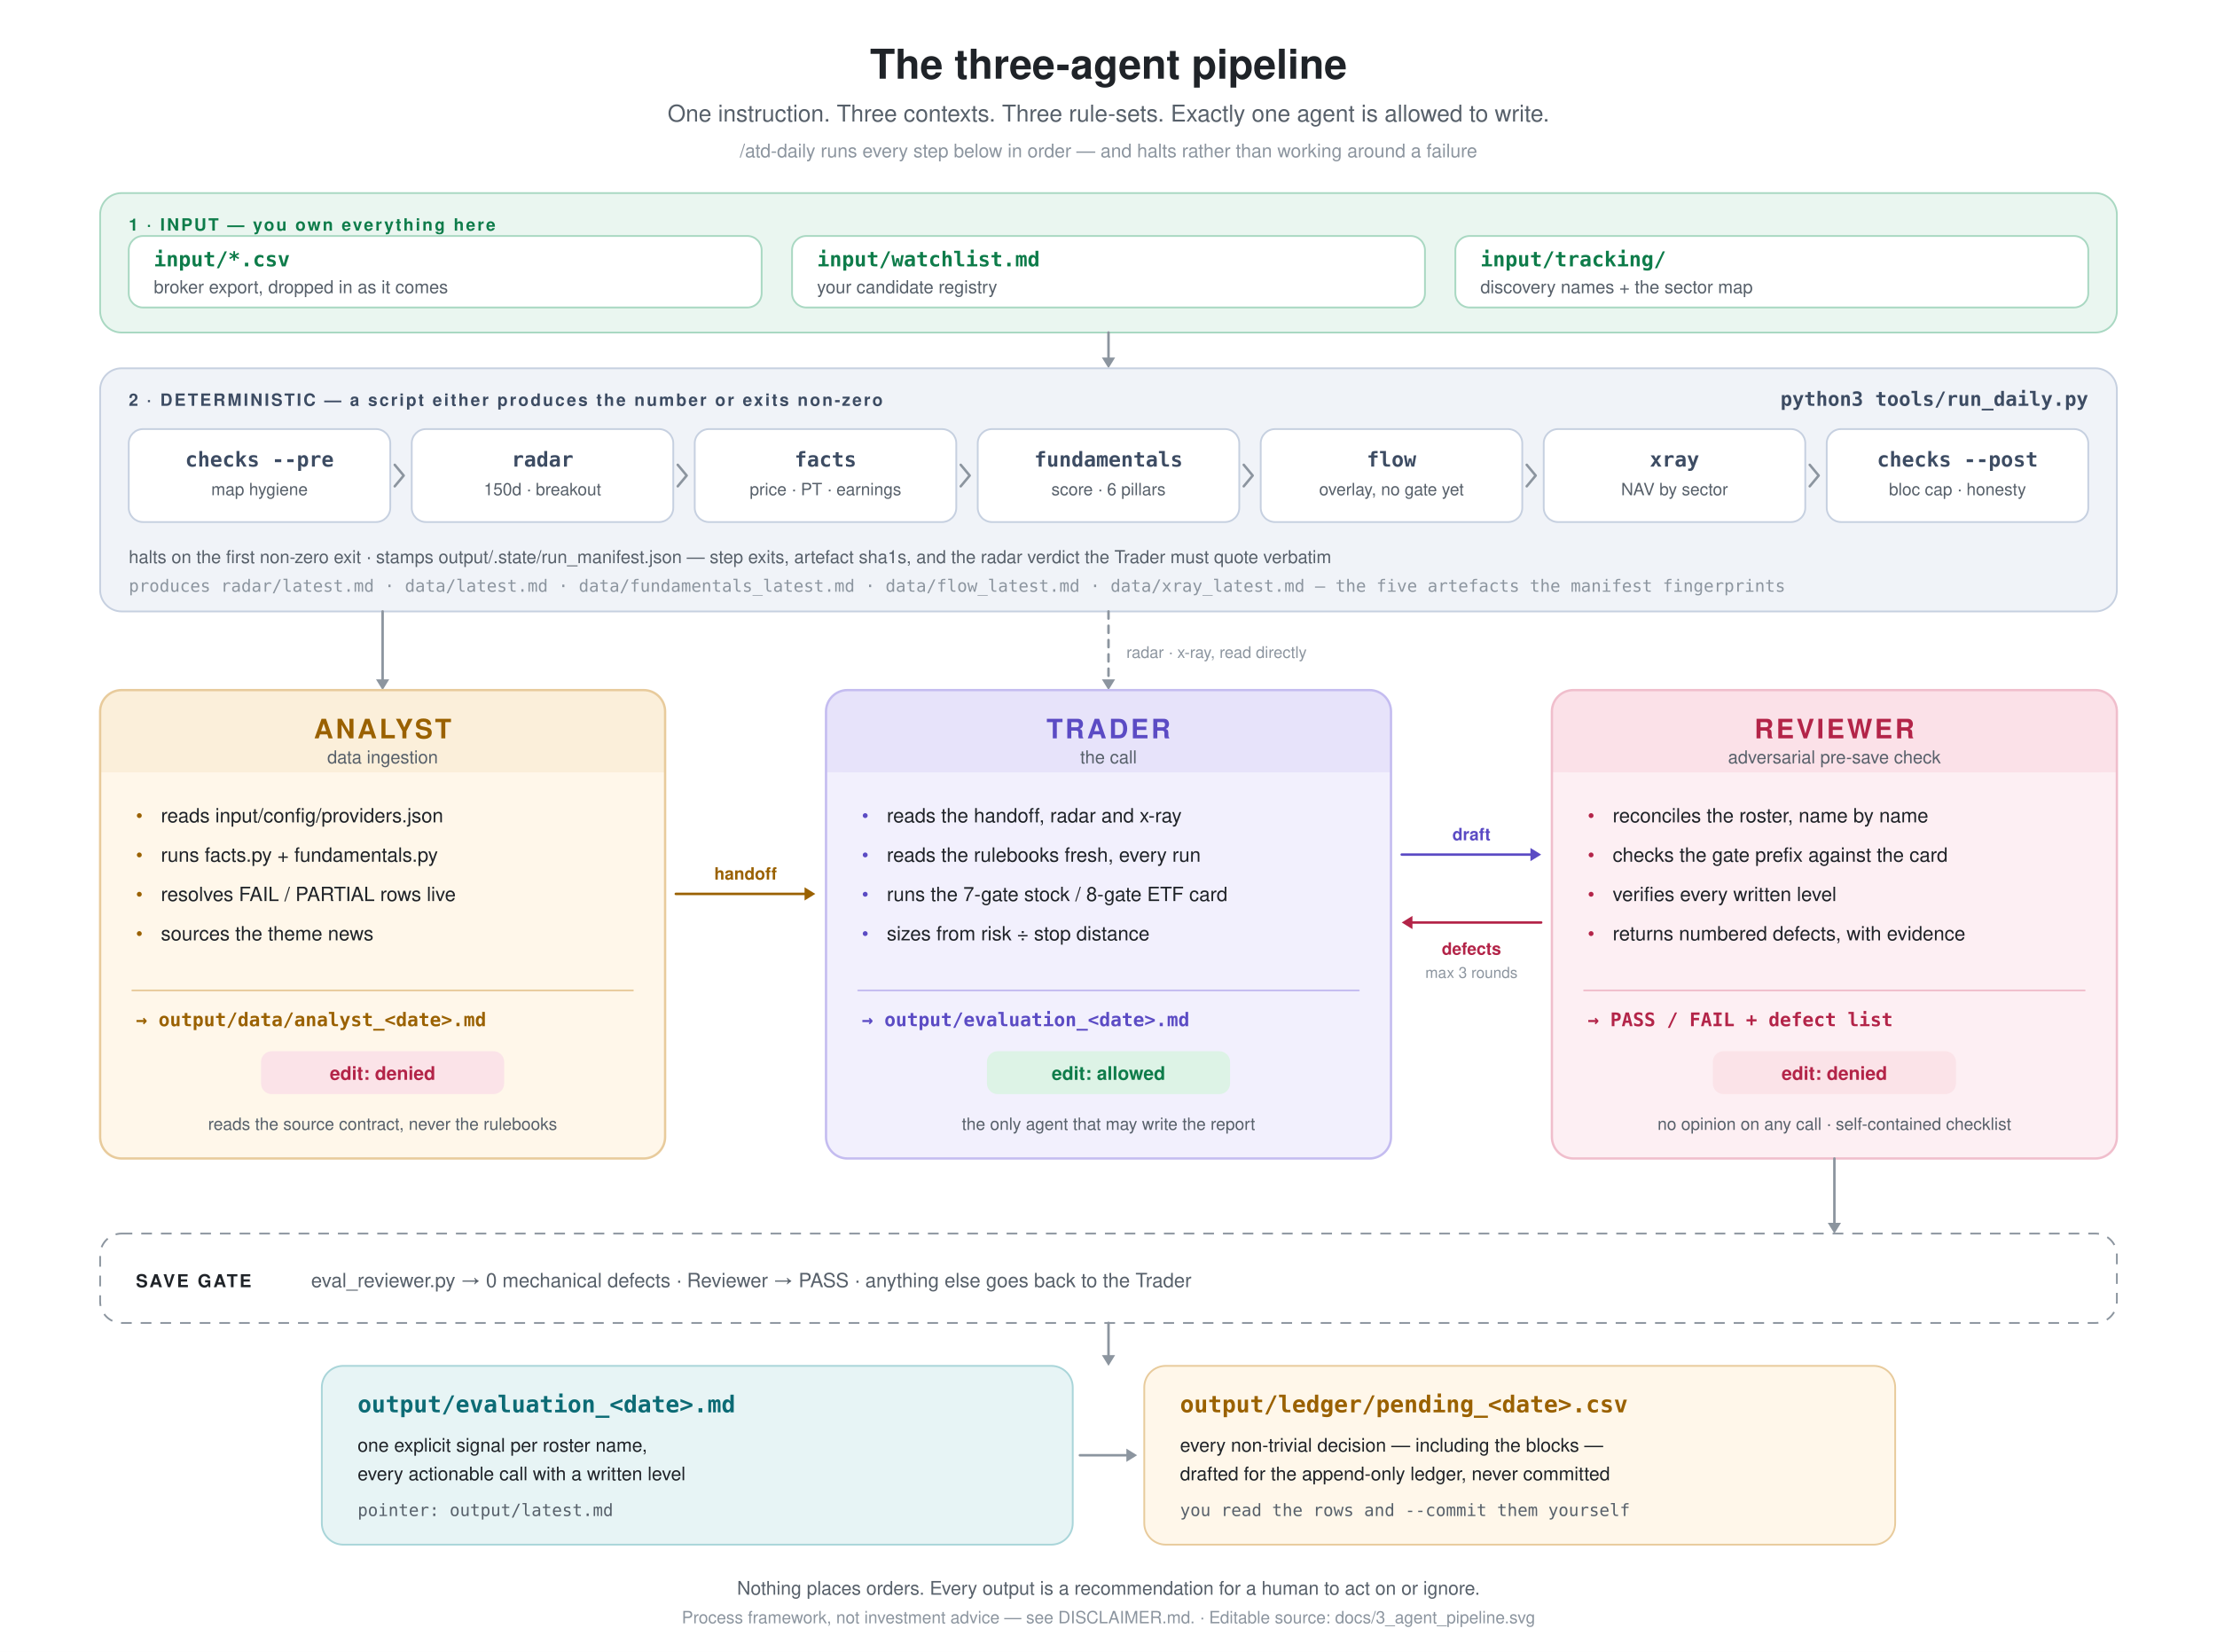
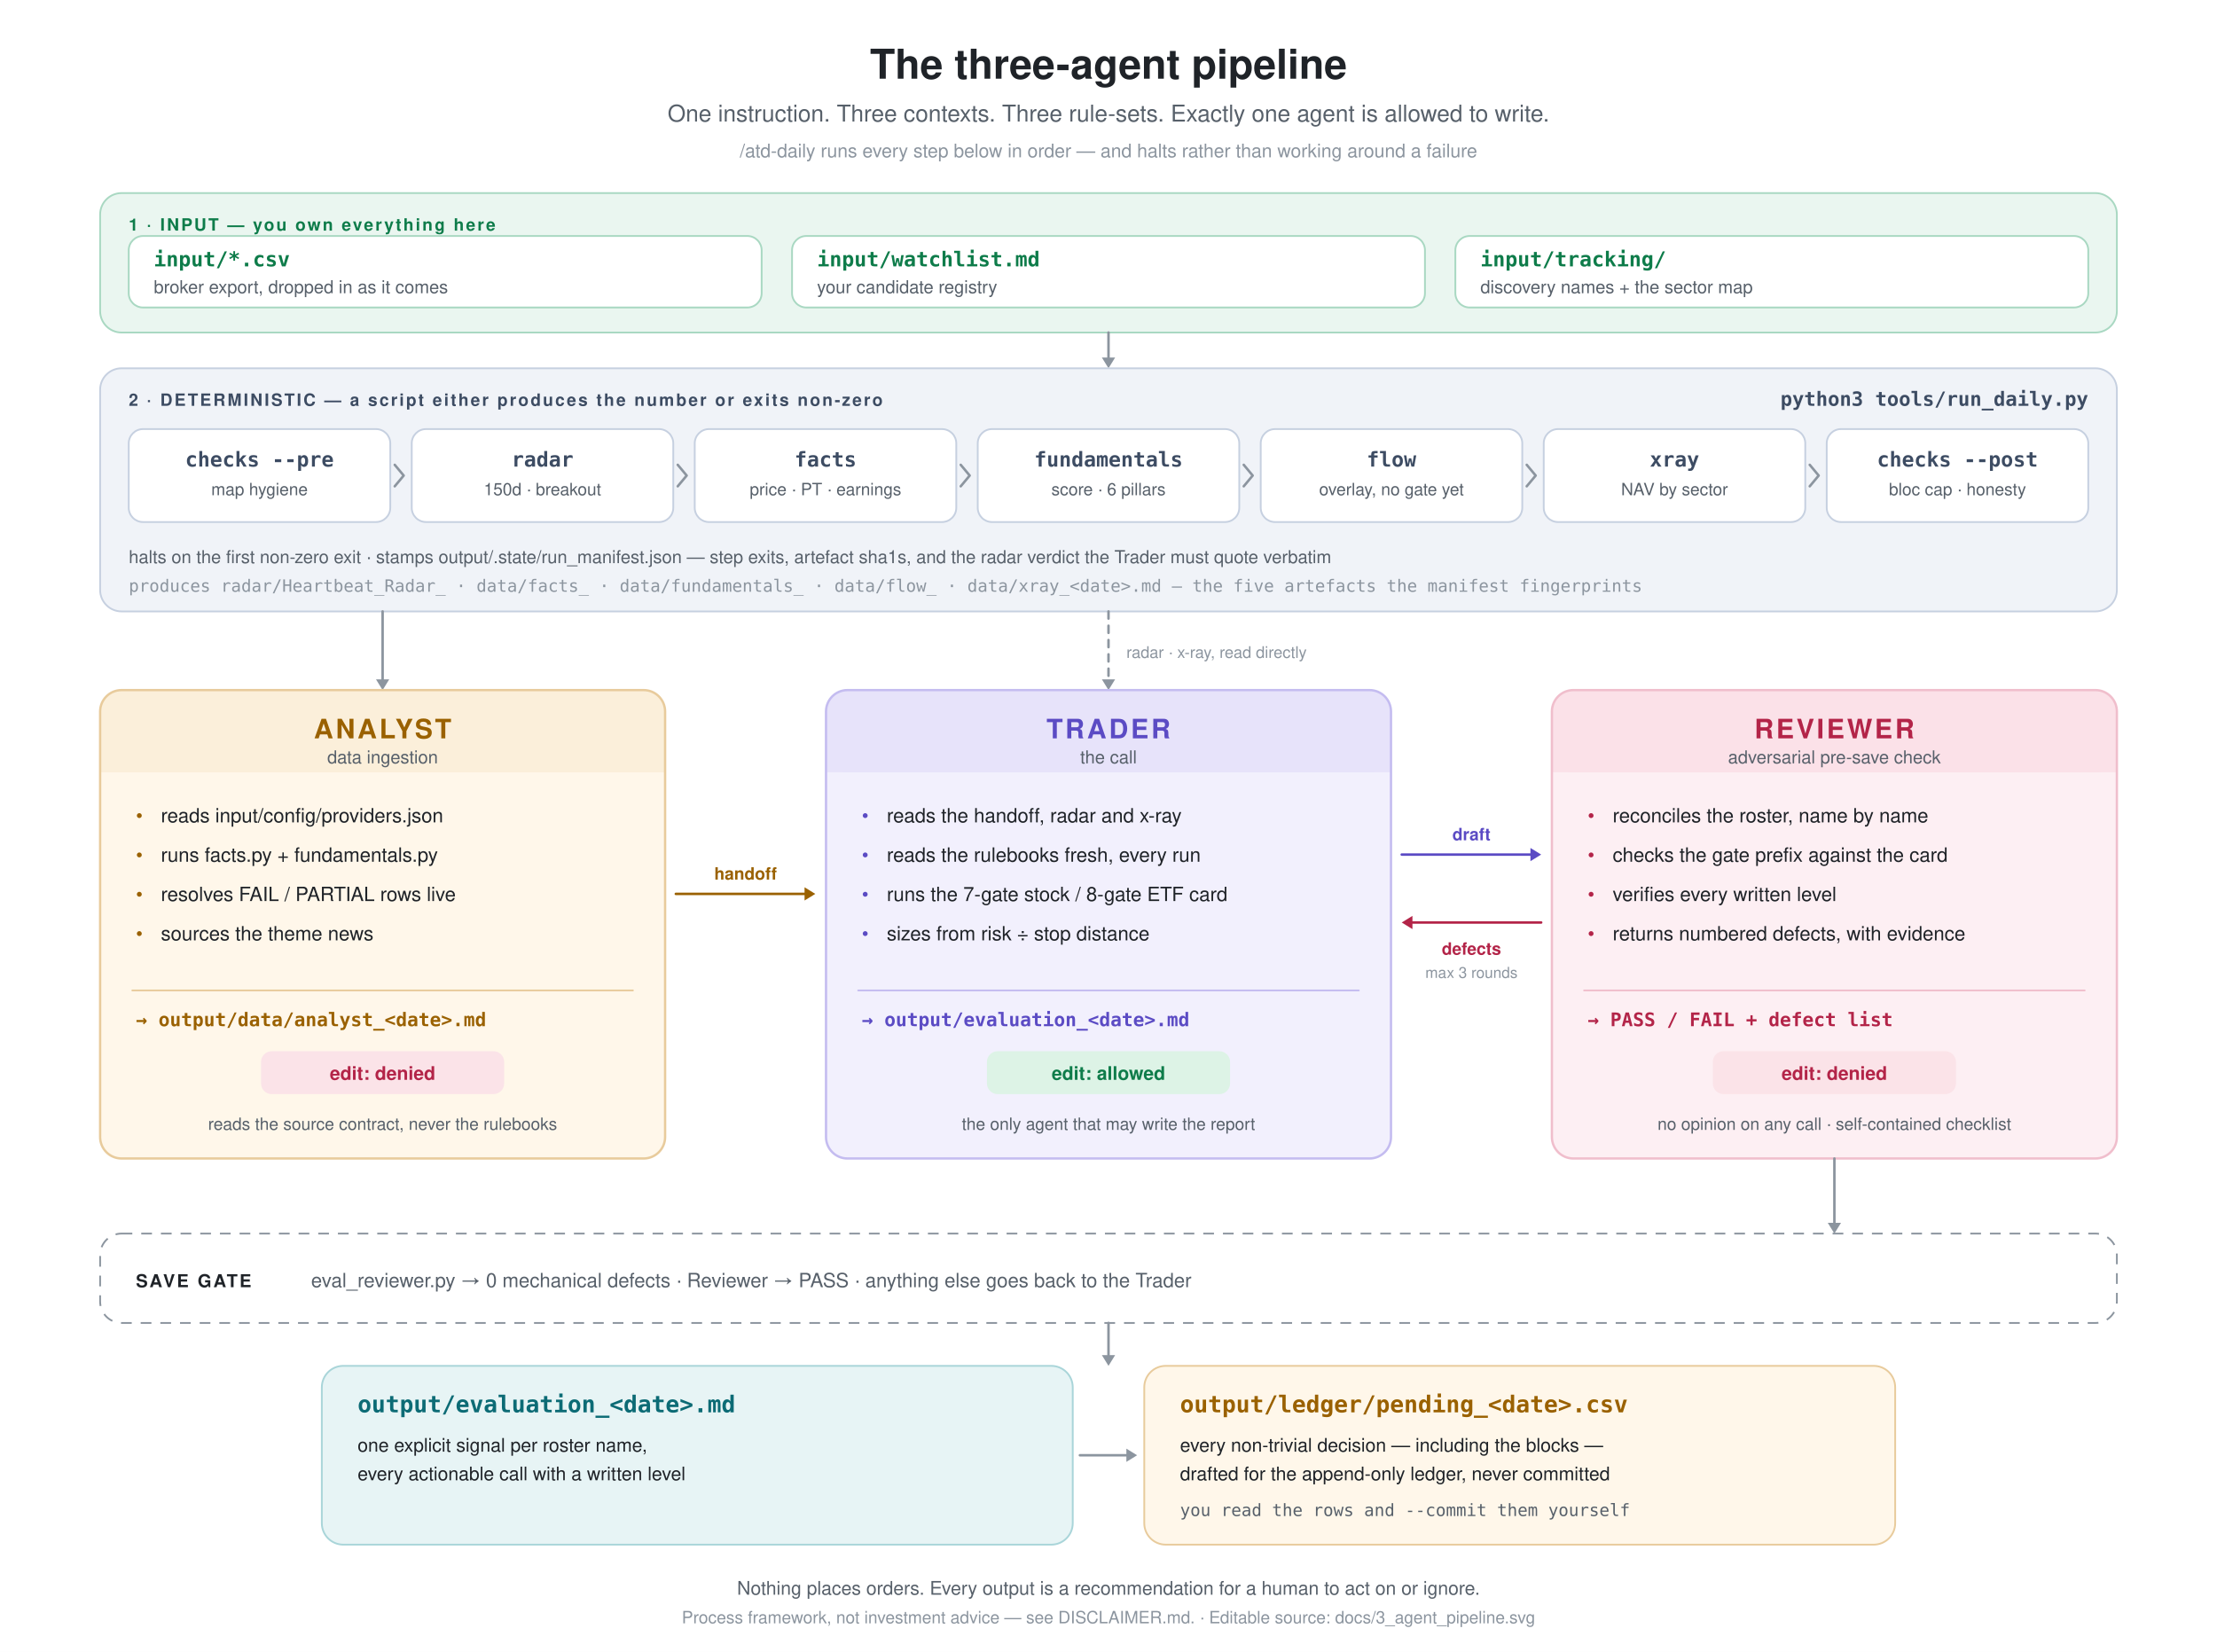
<svg xmlns="http://www.w3.org/2000/svg" width="1240" height="924" viewBox="0 0 1240 924" font-family="Helvetica Neue, Helvetica, Arial, sans-serif">
  <defs>
    <marker id="a-grey" viewBox="0 0 10 10" refX="9" refY="5" markerWidth="6" markerHeight="6" orient="auto-start-reverse">
      <path d="M1 1L9 5L1 9Z" fill="#8C959F" />
    </marker>
    <marker id="a-slt" viewBox="0 0 10 10" refX="9" refY="5" markerWidth="6" markerHeight="6" orient="auto-start-reverse">
      <path d="M1 1L9 5L1 9Z" fill="#3D4C63" />
    </marker>
    <marker id="a-amb" viewBox="0 0 10 10" refX="9" refY="5" markerWidth="6" markerHeight="6" orient="auto-start-reverse">
      <path d="M1 1L9 5L1 9Z" fill="#9A6100" />
    </marker>
    <marker id="a-pur" viewBox="0 0 10 10" refX="9" refY="5" markerWidth="6" markerHeight="6" orient="auto-start-reverse">
      <path d="M1 1L9 5L1 9Z" fill="#5B4BC4" />
    </marker>
    <marker id="a-ros" viewBox="0 0 10 10" refX="9" refY="5" markerWidth="6" markerHeight="6" orient="auto-start-reverse">
      <path d="M1 1L9 5L1 9Z" fill="#B32448" />
    </marker>
    <marker id="a-tea" viewBox="0 0 10 10" refX="9" refY="5" markerWidth="6" markerHeight="6" orient="auto-start-reverse">
      <path d="M1 1L9 5L1 9Z" fill="#0C6B75" />
    </marker>
    <marker id="a-grn" viewBox="0 0 10 10" refX="9" refY="5" markerWidth="6" markerHeight="6" orient="auto-start-reverse">
      <path d="M1 1L9 5L1 9Z" fill="#0E7C4A" />
    </marker>
  </defs>
  <rect x="0" y="0" width="1240" height="924" fill="#FFFFFF" />
  <text x="620" y="44" font-size="23" fill="#1F2328" font-weight="600" text-anchor="middle">The three-agent pipeline</text>
  <text x="620" y="68" font-size="13" fill="#57606A" text-anchor="middle">One instruction. Three contexts. Three rule-sets. Exactly one agent is allowed to write.</text>
  <text x="620" y="88" font-size="10.5" fill="#8C959F" text-anchor="middle">/atd-daily  runs every step below in order — and halts rather than working around a failure</text>
  <rect x="56" y="108" width="1128" height="78" rx="12" fill="#EAF6F0" stroke="#A9D8C2" stroke-width="1" />
  <text x="72" y="129" font-size="9.5" fill="#0E7C4A" font-weight="600" letter-spacing="1.1">1 · INPUT — you own everything here</text>
  <rect x="72" y="132" width="354" height="40" rx="8" fill="#FFFFFF" stroke="#A9D8C2" stroke-width="1" />
  <text x="86" y="149" font-size="11.5" fill="#0E7C4A" font-weight="600" font-family="ui-monospace, SFMono-Regular, Menlo, Consolas, monospace">input/*.csv</text>
  <text x="86" y="164" font-size="10" fill="#57606A">broker export, dropped in as it comes</text>
  <rect x="443" y="132" width="354" height="40" rx="8" fill="#FFFFFF" stroke="#A9D8C2" stroke-width="1" />
  <text x="457" y="149" font-size="11.5" fill="#0E7C4A" font-weight="600" font-family="ui-monospace, SFMono-Regular, Menlo, Consolas, monospace">input/watchlist.md</text>
  <text x="457" y="164" font-size="10" fill="#57606A">your candidate registry</text>
  <rect x="814" y="132" width="354" height="40" rx="8" fill="#FFFFFF" stroke="#A9D8C2" stroke-width="1" />
  <text x="828" y="149" font-size="11.5" fill="#0E7C4A" font-weight="600" font-family="ui-monospace, SFMono-Regular, Menlo, Consolas, monospace">input/tracking/</text>
  <text x="828" y="164" font-size="10" fill="#57606A">discovery names + the sector map</text>
  <line x1="620" y1="186" x2="620.0" y2="200.0" stroke="#8C959F" stroke-width="1.4" stroke-linecap="round" />
  <path d="M620.0 206.0L616.3 200.0L623.7 200.0Z" fill="#8C959F" />
  <rect x="56" y="206" width="1128" height="136" rx="12" fill="#F0F3F8" stroke="#C6D0E0" stroke-width="1" />
  <text x="72" y="227" font-size="9.5" fill="#3D4C63" font-weight="600" letter-spacing="1.1">2 · DETERMINISTIC — a script either produces the number or exits non-zero</text>
  <text x="1168" y="227" font-size="11" fill="#3D4C63" font-weight="600" text-anchor="end" font-family="ui-monospace, SFMono-Regular, Menlo, Consolas, monospace">python3 tools/run_daily.py</text>
  <rect x="72.0" y="240" width="146.286" height="52" rx="8" fill="#FFFFFF" stroke="#C6D0E0" stroke-width="1" />
  <text x="145.143" y="261" font-size="11.5" fill="#3D4C63" font-weight="600" text-anchor="middle" font-family="ui-monospace, SFMono-Regular, Menlo, Consolas, monospace">checks --pre</text>
  <text x="145.143" y="277" font-size="9.5" fill="#57606A" text-anchor="middle">map hygiene</text>
  <rect x="230.286" y="240" width="146.286" height="52" rx="8" fill="#FFFFFF" stroke="#C6D0E0" stroke-width="1" />
  <text x="303.429" y="261" font-size="11.5" fill="#3D4C63" font-weight="600" text-anchor="middle" font-family="ui-monospace, SFMono-Regular, Menlo, Consolas, monospace">radar</text>
  <text x="303.429" y="277" font-size="9.5" fill="#57606A" text-anchor="middle">150d · breakout</text>
  <path d="M220.786 260L225.786 266L220.786 272" fill="none" stroke="#8C959F" stroke-width="1.4" stroke-linecap="round" stroke-linejoin="round" />
  <rect x="388.571" y="240" width="146.286" height="52" rx="8" fill="#FFFFFF" stroke="#C6D0E0" stroke-width="1" />
  <text x="461.714" y="261" font-size="11.5" fill="#3D4C63" font-weight="600" text-anchor="middle" font-family="ui-monospace, SFMono-Regular, Menlo, Consolas, monospace">facts</text>
  <text x="461.714" y="277" font-size="9.5" fill="#57606A" text-anchor="middle">price · PT · earnings</text>
  <path d="M379.071 260L384.071 266L379.071 272" fill="none" stroke="#8C959F" stroke-width="1.4" stroke-linecap="round" stroke-linejoin="round" />
  <rect x="546.857" y="240" width="146.286" height="52" rx="8" fill="#FFFFFF" stroke="#C6D0E0" stroke-width="1" />
  <text x="620.0" y="261" font-size="11.5" fill="#3D4C63" font-weight="600" text-anchor="middle" font-family="ui-monospace, SFMono-Regular, Menlo, Consolas, monospace">fundamentals</text>
  <text x="620.0" y="277" font-size="9.5" fill="#57606A" text-anchor="middle">score · 6 pillars</text>
  <path d="M537.357 260L542.357 266L537.357 272" fill="none" stroke="#8C959F" stroke-width="1.4" stroke-linecap="round" stroke-linejoin="round" />
  <rect x="705.143" y="240" width="146.286" height="52" rx="8" fill="#FFFFFF" stroke="#C6D0E0" stroke-width="1" />
  <text x="778.286" y="261" font-size="11.5" fill="#3D4C63" font-weight="600" text-anchor="middle" font-family="ui-monospace, SFMono-Regular, Menlo, Consolas, monospace">flow</text>
  <text x="778.286" y="277" font-size="9.5" fill="#57606A" text-anchor="middle">overlay, no gate yet</text>
  <path d="M695.643 260L700.643 266L695.643 272" fill="none" stroke="#8C959F" stroke-width="1.4" stroke-linecap="round" stroke-linejoin="round" />
  <rect x="863.429" y="240" width="146.286" height="52" rx="8" fill="#FFFFFF" stroke="#C6D0E0" stroke-width="1" />
  <text x="936.571" y="261" font-size="11.5" fill="#3D4C63" font-weight="600" text-anchor="middle" font-family="ui-monospace, SFMono-Regular, Menlo, Consolas, monospace">xray</text>
  <text x="936.571" y="277" font-size="9.5" fill="#57606A" text-anchor="middle">NAV by sector</text>
  <path d="M853.929 260L858.929 266L853.929 272" fill="none" stroke="#8C959F" stroke-width="1.4" stroke-linecap="round" stroke-linejoin="round" />
  <rect x="1021.714" y="240" width="146.286" height="52" rx="8" fill="#FFFFFF" stroke="#C6D0E0" stroke-width="1" />
  <text x="1094.857" y="261" font-size="11.5" fill="#3D4C63" font-weight="600" text-anchor="middle" font-family="ui-monospace, SFMono-Regular, Menlo, Consolas, monospace">checks --post</text>
  <text x="1094.857" y="277" font-size="9.5" fill="#57606A" text-anchor="middle">bloc cap · honesty</text>
  <path d="M1012.214 260L1017.214 266L1012.214 272" fill="none" stroke="#8C959F" stroke-width="1.4" stroke-linecap="round" stroke-linejoin="round" />
  <text x="72" y="315" font-size="10" fill="#57606A">halts on the first non-zero exit · stamps output/.state/run_manifest.json — step exits, artefact sha1s, and the radar verdict the Trader must quote verbatim</text>
-   <text x="72" y="331" font-size="9.5" fill="#8C959F" font-family="ui-monospace, SFMono-Regular, Menlo, Consolas, monospace">produces  radar/latest.md · data/latest.md · data/fundamentals_latest.md · data/flow_latest.md · data/xray_latest.md — the five artefacts the manifest fingerprints</text>
+   <text x="72" y="331" font-size="9.5" fill="#8C959F" font-family="ui-monospace, SFMono-Regular, Menlo, Consolas, monospace">produces  radar/Heartbeat_Radar_ · data/facts_ · data/fundamentals_ · data/flow_ · data/xray_&lt;date&gt;.md — the five artefacts the manifest fingerprints</text>
  <line x1="214" y1="342" x2="214.0" y2="380.0" stroke="#8C959F" stroke-width="1.4" stroke-linecap="round" />
  <path d="M214.0 386.0L210.3 380.0L217.7 380.0Z" fill="#8C959F" />
  <line x1="620" y1="342" x2="620.0" y2="380.0" stroke="#8C959F" stroke-width="1.4" stroke-linecap="round" stroke-dasharray="4 4" />
  <path d="M620.0 386.0L616.3 380.0L623.7 380.0Z" fill="#8C959F" />
  <text x="630" y="368" font-size="9" fill="#8C959F">radar · x-ray, read directly</text>
  <rect x="56" y="386" width="316" height="262" rx="12" fill="#FFF7EA" stroke="none" stroke-width="1" />
  <rect x="56" y="386" width="316" height="46" rx="12" fill="#FBEFDA" stroke="none" stroke-width="1" />
  <rect x="56" y="420" width="316" height="12" rx="0" fill="#FBEFDA" stroke="none" stroke-width="1" />
  <rect x="56" y="386" width="316" height="262" rx="12" fill="none" stroke="#E8CB9C" stroke-width="1.3" />
  <text x="214.0" y="413" font-size="15" fill="#9A6100" font-weight="600" text-anchor="middle" letter-spacing="1.4">ANALYST</text>
  <text x="214.0" y="427" font-size="10" fill="#57606A" text-anchor="middle">data ingestion</text>
  <text x="76" y="460" font-size="11" fill="#9A6100">•</text>
  <text x="90" y="460" font-size="11" fill="#1F2328">reads input/config/providers.json</text>
  <text x="76" y="482" font-size="11" fill="#9A6100">•</text>
  <text x="90" y="482" font-size="11" fill="#1F2328">runs facts.py + fundamentals.py</text>
  <text x="76" y="504" font-size="11" fill="#9A6100">•</text>
  <text x="90" y="504" font-size="11" fill="#1F2328">resolves FAIL / PARTIAL rows live</text>
  <text x="76" y="526" font-size="11" fill="#9A6100">•</text>
  <text x="90" y="526" font-size="11" fill="#1F2328">sources the theme news</text>
  <line x1="74" y1="554" x2="354" y2="554" stroke="#E8CB9C" stroke-width="1" stroke-linecap="round" />
  <text x="76" y="574" font-size="10.5" fill="#9A6100" font-weight="600" font-family="ui-monospace, SFMono-Regular, Menlo, Consolas, monospace">→ output/data/analyst_&lt;date&gt;.md</text>
  <rect x="146.0" y="588" width="136" height="24" rx="6" fill="#FBE3E8" stroke="none" stroke-width="1" />
  <text x="214.0" y="604" font-size="10.5" fill="#B32448" font-weight="600" text-anchor="middle">edit: denied</text>
  <text x="214.0" y="632" font-size="9.5" fill="#57606A" text-anchor="middle">reads the source contract, never the rulebooks</text>
  <rect x="462" y="386" width="316" height="262" rx="12" fill="#F2F0FD" stroke="none" stroke-width="1" />
  <rect x="462" y="386" width="316" height="46" rx="12" fill="#E7E3FA" stroke="none" stroke-width="1" />
  <rect x="462" y="420" width="316" height="12" rx="0" fill="#E7E3FA" stroke="none" stroke-width="1" />
  <rect x="462" y="386" width="316" height="262" rx="12" fill="none" stroke="#C4BCF0" stroke-width="1.3" />
  <text x="620.0" y="413" font-size="15" fill="#5B4BC4" font-weight="600" text-anchor="middle" letter-spacing="1.4">TRADER</text>
  <text x="620.0" y="427" font-size="10" fill="#57606A" text-anchor="middle">the call</text>
  <text x="482" y="460" font-size="11" fill="#5B4BC4">•</text>
  <text x="496" y="460" font-size="11" fill="#1F2328">reads the handoff, radar and x-ray</text>
  <text x="482" y="482" font-size="11" fill="#5B4BC4">•</text>
  <text x="496" y="482" font-size="11" fill="#1F2328">reads the rulebooks fresh, every run</text>
  <text x="482" y="504" font-size="11" fill="#5B4BC4">•</text>
  <text x="496" y="504" font-size="11" fill="#1F2328">runs the 7-gate stock / 8-gate ETF card</text>
  <text x="482" y="526" font-size="11" fill="#5B4BC4">•</text>
  <text x="496" y="526" font-size="11" fill="#1F2328">sizes from risk ÷ stop distance</text>
  <line x1="480" y1="554" x2="760" y2="554" stroke="#C4BCF0" stroke-width="1" stroke-linecap="round" />
  <text x="482" y="574" font-size="10.5" fill="#5B4BC4" font-weight="600" font-family="ui-monospace, SFMono-Regular, Menlo, Consolas, monospace">→ output/evaluation_&lt;date&gt;.md</text>
  <rect x="552.0" y="588" width="136" height="24" rx="6" fill="#DDF3E6" stroke="none" stroke-width="1" />
  <text x="620.0" y="604" font-size="10.5" fill="#0E7C4A" font-weight="600" text-anchor="middle">edit: allowed</text>
  <text x="620.0" y="632" font-size="9.5" fill="#57606A" text-anchor="middle">the only agent that may write the report</text>
  <rect x="868" y="386" width="316" height="262" rx="12" fill="#FDEFF3" stroke="none" stroke-width="1" />
  <rect x="868" y="386" width="316" height="46" rx="12" fill="#FBE1E8" stroke="none" stroke-width="1" />
  <rect x="868" y="420" width="316" height="12" rx="0" fill="#FBE1E8" stroke="none" stroke-width="1" />
  <rect x="868" y="386" width="316" height="262" rx="12" fill="none" stroke="#F0BECC" stroke-width="1.3" />
  <text x="1026.0" y="413" font-size="15" fill="#B32448" font-weight="600" text-anchor="middle" letter-spacing="1.4">REVIEWER</text>
  <text x="1026.0" y="427" font-size="10" fill="#57606A" text-anchor="middle">adversarial pre-save check</text>
  <text x="888" y="460" font-size="11" fill="#B32448">•</text>
  <text x="902" y="460" font-size="11" fill="#1F2328">reconciles the roster, name by name</text>
  <text x="888" y="482" font-size="11" fill="#B32448">•</text>
  <text x="902" y="482" font-size="11" fill="#1F2328">checks the gate prefix against the card</text>
  <text x="888" y="504" font-size="11" fill="#B32448">•</text>
  <text x="902" y="504" font-size="11" fill="#1F2328">verifies every written level</text>
  <text x="888" y="526" font-size="11" fill="#B32448">•</text>
  <text x="902" y="526" font-size="11" fill="#1F2328">returns numbered defects, with evidence</text>
  <line x1="886" y1="554" x2="1166" y2="554" stroke="#F0BECC" stroke-width="1" stroke-linecap="round" />
  <text x="888" y="574" font-size="10.5" fill="#B32448" font-weight="600" font-family="ui-monospace, SFMono-Regular, Menlo, Consolas, monospace">→ PASS / FAIL + defect list</text>
  <rect x="958.0" y="588" width="136" height="24" rx="6" fill="#FBE3E8" stroke="none" stroke-width="1" />
  <text x="1026.0" y="604" font-size="10.5" fill="#B32448" font-weight="600" text-anchor="middle">edit: denied</text>
  <text x="1026.0" y="632" font-size="9.5" fill="#57606A" text-anchor="middle">no opinion on any call · self-contained checklist</text>
  <line x1="378" y1="500" x2="450.0" y2="500.0" stroke="#9A6100" stroke-width="1.4" stroke-linecap="round" />
  <path d="M456.0 500.0L450.0 503.7L450.0 496.3Z" fill="#9A6100" />
  <text x="417.0" y="492" font-size="9.5" fill="#9A6100" font-weight="600" text-anchor="middle">handoff</text>
  <line x1="784" y1="478" x2="856.0" y2="478.0" stroke="#5B4BC4" stroke-width="1.4" stroke-linecap="round" />
  <path d="M862.0 478.0L856.0 481.7L856.0 474.3Z" fill="#5B4BC4" />
  <text x="823.0" y="470" font-size="9.5" fill="#5B4BC4" font-weight="600" text-anchor="middle">draft</text>
  <line x1="862" y1="516" x2="790.0" y2="516.0" stroke="#B32448" stroke-width="1.4" stroke-linecap="round" />
  <path d="M784.0 516.0L790.0 512.3L790.0 519.7Z" fill="#B32448" />
  <text x="823.0" y="534" font-size="9.5" fill="#B32448" font-weight="600" text-anchor="middle">defects</text>
  <text x="823.0" y="547" font-size="8.5" fill="#8C959F" text-anchor="middle">max 3 rounds</text>
  <line x1="1026.0" y1="648" x2="1026.0" y2="684.0" stroke="#8C959F" stroke-width="1.4" stroke-linecap="round" />
  <path d="M1026.0 690.0L1022.3 684.0L1029.7 684.0Z" fill="#8C959F" />
  <rect x="56" y="690" width="1128" height="50" rx="12" fill="#FFFFFF" stroke="#8C959F" stroke-width="1" stroke-dasharray="6 5" />
  <text x="76" y="720" font-size="10" fill="#1F2328" font-weight="600" letter-spacing="1.1">SAVE GATE</text>
  <text x="174" y="720" font-size="11" fill="#57606A">eval_reviewer.py → 0 mechanical defects    ·    Reviewer → PASS    ·    anything else goes back to the Trader</text>
  <line x1="620" y1="740" x2="620.0" y2="758.0" stroke="#8C959F" stroke-width="1.4" stroke-linecap="round" />
  <path d="M620.0 764.0L616.3 758.0L623.7 758.0Z" fill="#8C959F" />
  <rect x="180" y="764" width="420" height="100" rx="12" fill="#E7F4F5" stroke="#A9D5D9" stroke-width="1" />
  <text x="200" y="790" font-size="13" fill="#0C6B75" font-weight="600" font-family="ui-monospace, SFMono-Regular, Menlo, Consolas, monospace">output/evaluation_&lt;date&gt;.md</text>
  <text x="200" y="812" font-size="10.5" fill="#1F2328">one explicit signal per roster name,</text>
  <text x="200" y="828" font-size="10.5" fill="#1F2328">every actionable call with a written level</text>
-   <text x="200" y="848" font-size="9.5" fill="#57606A" font-family="ui-monospace, SFMono-Regular, Menlo, Consolas, monospace">pointer: output/latest.md</text>
  <rect x="640" y="764" width="420" height="100" rx="12" fill="#FFF7EA" stroke="#E8CB9C" stroke-width="1" />
  <text x="660" y="790" font-size="13" fill="#9A6100" font-weight="600" font-family="ui-monospace, SFMono-Regular, Menlo, Consolas, monospace">output/ledger/pending_&lt;date&gt;.csv</text>
  <text x="660" y="812" font-size="10.5" fill="#1F2328">every non-trivial decision — including the blocks —</text>
  <text x="660" y="828" font-size="10.5" fill="#1F2328">drafted for the append-only ledger, never committed</text>
  <text x="660" y="848" font-size="9.5" fill="#57606A" font-family="ui-monospace, SFMono-Regular, Menlo, Consolas, monospace">you read the rows and --commit them yourself</text>
  <line x1="604" y1="814" x2="630.0" y2="814.0" stroke="#8C959F" stroke-width="1.4" stroke-linecap="round" />
  <path d="M636.0 814.0L630.0 817.7L630.0 810.3Z" fill="#8C959F" />
  <text x="620" y="892" font-size="10.5" fill="#57606A" text-anchor="middle">Nothing places orders. Every output is a recommendation for a human to act on or ignore.</text>
  <text x="620" y="908" font-size="9.5" fill="#8C959F" text-anchor="middle">Process framework, not investment advice — see DISCLAIMER.md.  ·  Editable source: docs/3_agent_pipeline.svg</text>
</svg>
